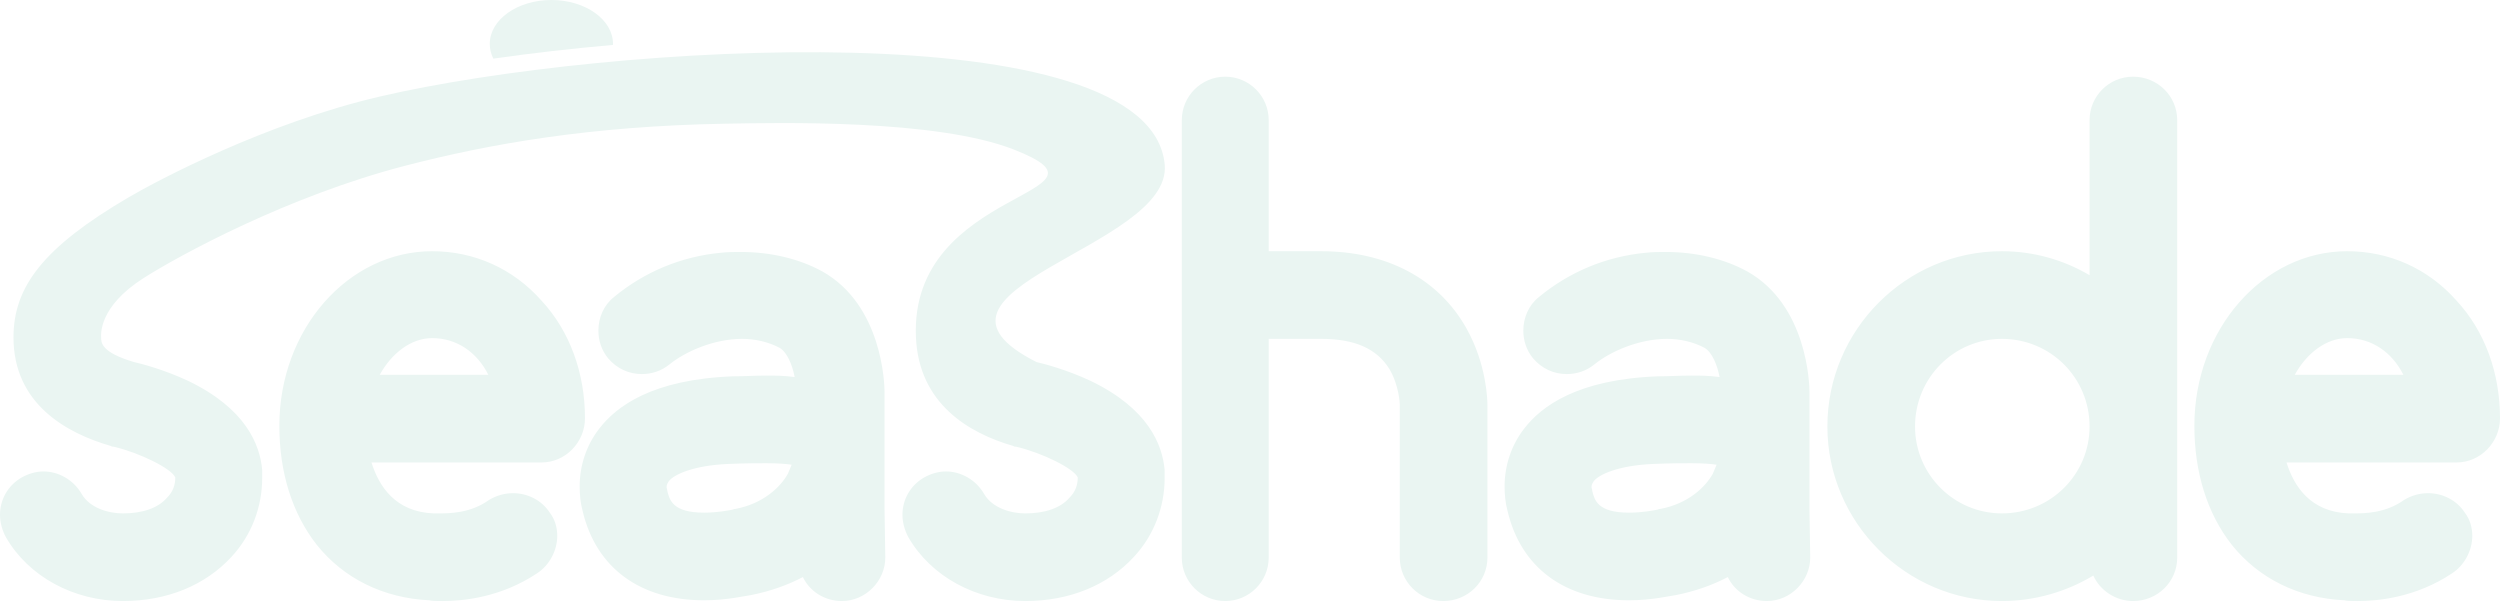
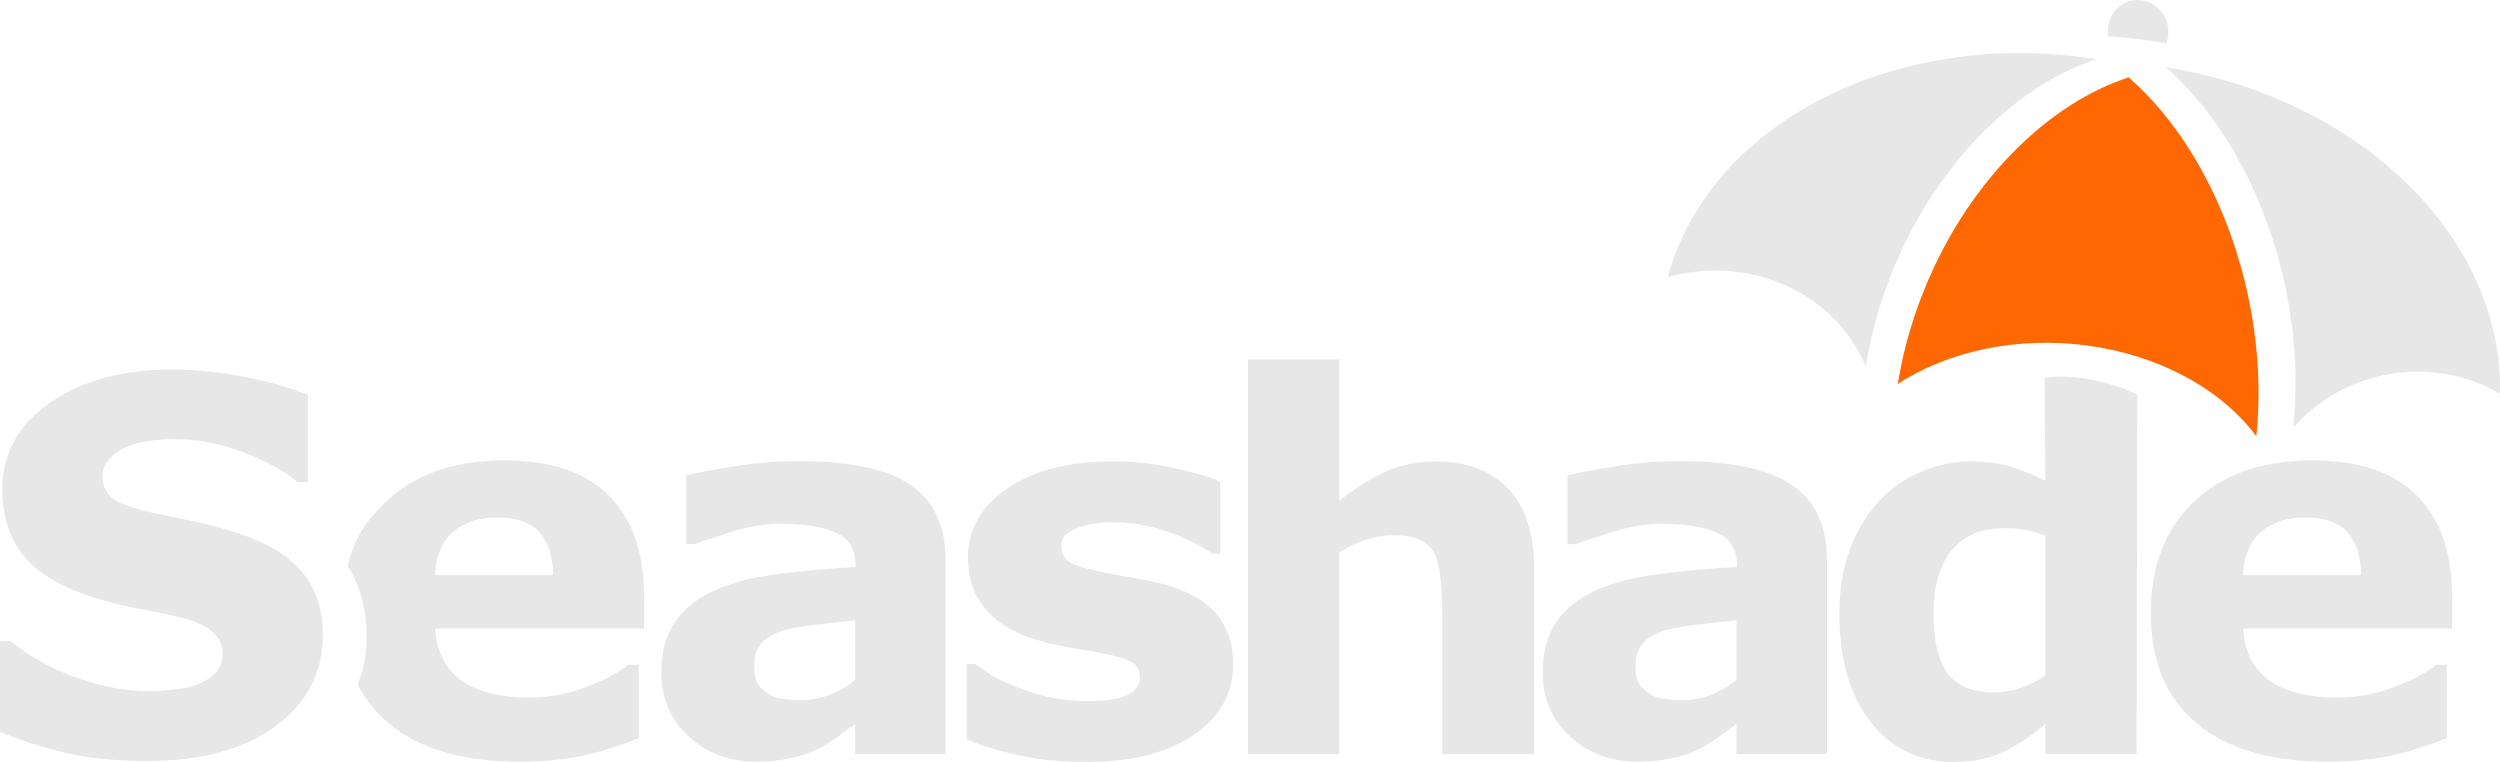
- <svg xmlns="http://www.w3.org/2000/svg" width="1764.785" height="424.283" viewBox="0 0 1764.785 424.283" version="1.1" id="svg1">
+ <svg xmlns="http://www.w3.org/2000/svg" width="1793.887" height="546.755" viewBox="0 0 1793.887 546.755" version="1.1" id="svg1" xml:space="preserve">
  <defs id="defs1" />
-   <g id="layer1" transform="translate(-87.02148,-300.75)">
-     <path id="path8" style="fill:#eaf5f2;fill-opacity:1;stroke-width:22.883;stroke-linejoin:bevel;stroke-miterlimit:0" d="m 476.25,300.75 a 43.5,31 0 0 0 -43.5,31 43.5,31 0 0 0 2.512,10.383 c 26.489,-3.785 55.025,-7.086 84.477,-9.678 a 43.5,31 0 0 0 0.012,-0.705 43.5,31 0 0 0 -43.5,-31 z" />
-     <path id="path9" style="font-weight:bold;font-size:192px;font-family:'Odin Rounded';-inkscape-font-specification:'Odin Rounded Bold';letter-spacing:-10.96px;fill:#eaf5f2;fill-opacity:1;stroke-width:63.022;stroke-linejoin:bevel;stroke-miterlimit:0" d="m 688.547,337.984 c -117.317,-3.045 -253.457,12.249 -333.613,30.963 -80.701,18.841 -156.717,59.154 -177.043,71.059 -60.535,35.453 -81.348,63.315 -81.348,98.895 0,47.062 37.54,67.683 68.738,76.672 0.529,0.529 1.59,0.533 2.119,0.533 17.979,4.23 40.717,15.332 43.361,21.678 0,5.288 -1.59,10.047 -5.82,14.277 -6.345,7.403 -17.449,11.107 -31.197,11.107 -10.047,0 -23.263,-3.703 -29.08,-13.75 -5.817,-10.047 -16.395,-15.863 -26.971,-15.863 -5.288,0 -10.577,1.585 -15.336,4.229 -10.047,5.817 -15.336,15.864 -15.336,26.439 0,5.288 1.588,11.102 4.232,15.861 15.864,27.497 47.59,44.949 82.49,44.949 31.198,0 58.164,-11.105 76.672,-31.199 14.277,-15.335 21.684,-35.43 21.684,-55.523 v -5.814 c -1.586,-17.979 -11.633,-43.361 -52.35,-62.926 -16.921,-7.932 -33.313,-12.163 -38.072,-13.221 -23.267,-6.874 -23.27,-13.748 -23.27,-17.449 0,-1.783 -2.036,-21.508 30.105,-41.936 24.818,-15.773 101.332,-57.647 184.578,-79.229 59.447,-15.411 130.618,-28 225.977,-29.666 36.451,-0.637 148.655,-3.371 203.695,18.262 82.307,32.349 -73.929,25.688 -69.164,132.568 2.096,47.015 37.542,67.683 68.74,76.672 0.529,0.529 1.585,0.533 2.113,0.533 17.979,4.23 40.717,15.332 43.361,21.678 0,5.288 -1.586,10.047 -5.816,14.277 -6.345,7.403 -17.449,11.107 -31.197,11.107 -10.047,0 -23.269,-3.703 -29.086,-13.75 -5.817,-10.047 -16.389,-15.863 -26.965,-15.863 -5.288,0 -10.577,1.585 -15.336,4.229 -10.047,5.817 -15.336,15.864 -15.336,26.439 0,5.288 1.59,11.102 4.234,15.861 15.864,27.497 47.588,44.949 82.488,44.949 31.198,0 58.166,-11.105 76.674,-31.199 14.277,-15.335 21.682,-35.43 21.682,-55.523 v -5.814 c -1.586,-17.979 -11.633,-43.361 -52.35,-62.926 -16.921,-7.932 -33.313,-12.163 -38.072,-13.221 -101.166,-51.163 95.717,-80.549 90.488,-139.287 -4.865,-54.647 -103.359,-76.033 -220.676,-79.078 z m 263.396,16.898 c -16.921,0 -30.67,13.749 -30.67,30.67 v 308.811 c 0,16.921 13.749,30.67 30.67,30.67 16.921,0 30.67,-13.749 30.67,-30.67 v -154.404 h 37.014 c 23.796,0 39.132,6.873 48.121,21.15 6.874,11.633 7.402,24.325 7.402,25.383 v 107.871 c 0,16.921 13.749,30.67 30.67,30.67 17.45,0 31.197,-13.749 31.197,-30.67 V 586.492 c 0,-3.173 -0.527,-28.556 -14.805,-53.938 -19.565,-34.9 -56.053,-54.465 -102.586,-54.465 h -37.014 v -92.537 c 0,-16.921 -13.749,-30.67 -30.67,-30.67 z m 640.803,0 c -16.921,0 -30.67,13.749 -30.67,30.67 v 109.459 c -17.979,-10.576 -39.131,-16.922 -61.869,-16.922 -67.685,0 -123.207,55.523 -123.207,123.736 0,67.685 55.522,123.207 123.207,123.207 23.796,0 46.004,-6.874 64.512,-17.979 4.759,10.576 15.865,17.979 28.027,17.979 17.45,0 31.197,-13.749 31.197,-30.67 V 385.553 c 0,-16.921 -13.747,-30.67 -31.197,-30.67 z M 392.09,478.09 c -59.224,0 -107.873,54.994 -107.873,123.207 0,32.785 8.989,61.869 26.439,84.078 19.036,23.795 47.062,37.543 79.318,39.129 2.115,0.529 5.287,0.529 9.518,0.529 14.806,0 41.245,-2.643 66.627,-19.564 8.989,-5.817 14.277,-16.393 14.277,-26.439 0,-5.817 -1.586,-11.633 -5.287,-16.393 -5.817,-8.989 -15.863,-13.748 -25.91,-13.748 -5.817,0 -11.634,1.585 -16.922,4.758 -13.22,9.518 -28.025,9.52 -35.957,9.52 h -3.174 c -26.968,-1.058 -38.601,-19.036 -43.889,-35.957 h 120.035 c 16.921,0 30.67,-14.278 30.67,-31.199 0,-31.727 -10.576,-61.339 -30.67,-83.02 -20.094,-22.738 -47.591,-34.9 -77.203,-34.9 z m 1351.846,0 c -59.224,0 -107.873,54.994 -107.873,123.207 0,32.785 8.989,61.869 26.439,84.078 19.036,23.795 47.062,37.543 79.318,39.129 2.115,0.529 5.287,0.529 9.518,0.529 14.806,0 41.245,-2.643 66.627,-19.564 8.989,-5.817 14.277,-16.393 14.277,-26.439 0,-5.817 -1.586,-11.633 -5.287,-16.393 -5.817,-8.989 -15.865,-13.748 -25.912,-13.748 -5.817,0 -11.632,1.585 -16.92,4.758 -13.22,9.518 -28.027,9.52 -35.959,9.52 h -3.172 c -26.968,-1.058 -38.601,-19.036 -43.889,-35.957 h 120.033 c 16.921,0 30.67,-14.278 30.67,-31.199 0,-31.727 -10.576,-61.339 -30.67,-83.02 -20.094,-22.738 -47.589,-34.9 -77.201,-34.9 z m -1134.029,0.529 c -4.759,0 -8.989,5.2e-4 -13.748,0.529 -28.554,2.644 -54.466,13.747 -75.617,31.197 -7.403,5.817 -11.105,14.808 -11.105,23.797 0,6.874 2.116,13.748 6.875,19.564 6.345,7.403 14.806,11.104 23.795,11.104 6.874,0 13.75,-2.114 19.566,-6.873 11.105,-8.989 31.197,-17.979 51.291,-17.979 8.989,0 18.508,2.115 26.439,6.346 5.288,3.173 8.99,12.16 10.576,20.621 -7.403,-1.058 -14.277,-1.057 -20.094,-1.057 -7.932,0 -15.336,0.529 -23.268,0.529 -57.109,2.115 -82.49,21.15 -94.652,37.014 -8.989,11.633 -13.748,25.911 -13.748,40.717 0,5.817 0.529,11.635 2.115,17.451 9.518,40.188 40.717,62.924 85.664,62.924 16.392,0 29.082,-3.172 33.312,-3.701 13.22,-2.644 25.382,-6.873 36.486,-12.689 4.759,10.047 15.334,16.92 27.496,16.92 16.921,0 30.67,-14.278 30.67,-30.67 l -0.527,-33.842 v -83.02 c 0,-5.817 -1.588,-61.339 -43.891,-85.135 -16.392,-8.989 -36.485,-13.748 -57.637,-13.748 z m 652.92,0 c -4.759,0 -8.989,5.2e-4 -13.748,0.529 -28.555,2.644 -54.466,13.747 -75.617,31.197 -7.403,5.817 -11.104,14.808 -11.104,23.797 0,6.874 2.114,13.748 6.873,19.564 6.346,7.403 14.806,11.104 23.795,11.104 6.874,0 13.75,-2.114 19.566,-6.873 11.104,-8.989 31.197,-17.979 51.291,-17.979 8.989,0 18.508,2.115 26.439,6.346 5.288,3.173 8.99,12.16 10.576,20.621 -7.403,-1.058 -14.277,-1.057 -20.094,-1.057 -7.932,0 -15.334,0.529 -23.266,0.529 -57.109,2.115 -82.492,21.15 -94.654,37.014 -8.989,11.633 -13.748,25.911 -13.748,40.717 0,5.817 0.529,11.635 2.115,17.451 9.518,40.188 40.717,62.924 85.664,62.924 16.392,0 29.082,-3.172 33.312,-3.701 13.22,-2.644 25.382,-6.873 36.486,-12.689 4.759,10.047 15.336,16.92 27.498,16.92 16.921,0 30.67,-14.278 30.67,-30.67 l -0.529,-33.842 v -83.02 c 0,-5.817 -1.586,-61.339 -43.889,-85.135 -16.392,-8.989 -36.487,-13.748 -57.639,-13.748 z m -870.736,60.811 c 17.45,0 31.726,10.047 39.658,25.91 h -76.674 c 8.461,-15.335 22.21,-25.91 37.016,-25.91 z m 1351.846,0 c 17.45,0 31.727,10.047 39.658,25.91 h -76.674 c 8.461,-15.335 22.209,-25.91 37.016,-25.91 z m -243.728,0.529 c 34.371,0 61.869,27.496 61.869,61.867 0,33.842 -27.498,61.34 -61.869,61.34 -33.842,0 -61.338,-27.498 -61.338,-61.34 0,-34.371 27.496,-61.867 61.338,-61.867 z m -872.322,87.777 c 8.461,0 14.277,0.53 17.979,1.059 l -2.645,6.346 c -5.288,9.518 -17.449,21.15 -37.014,24.852 -0.529,0 -1.058,5e-4 -2.115,0.529 -2.644,0.529 -10.576,2.115 -20.094,2.115 -22.209,0 -24.326,-8.989 -25.912,-15.334 0,-1.058 -0.527,-2.116 -0.527,-2.645 0,-2.115 1.057,-3.173 1.586,-4.23 3.701,-4.759 17.449,-11.105 41.773,-12.162 12.691,-0.529 20.095,-0.529 26.969,-0.529 z m 652.92,0 c 8.461,0 14.277,0.53 17.979,1.059 l -2.643,6.346 c -5.288,9.518 -17.45,21.15 -37.016,24.852 -0.529,0 -1.058,5e-4 -2.115,0.529 -2.644,0.529 -10.576,2.115 -20.094,2.115 -22.209,0 -24.324,-8.989 -25.91,-15.334 0,-1.058 -0.529,-2.116 -0.529,-2.645 0,-2.115 1.057,-3.173 1.586,-4.23 3.701,-4.759 17.449,-11.105 41.773,-12.162 12.691,-0.529 20.095,-0.529 26.969,-0.529 z" />
+   <g id="layer1" style="opacity:1" transform="translate(-77.66165,-228.3114)">
+     <path style="font-weight:bold;font-size:192px;-inkscape-font-specification:'sans-serif Bold';letter-spacing:-10.96px;fill:#e7e7e7;stroke-width:97.061;stroke-linejoin:bevel;stroke-miterlimit:0;paint-order:stroke fill markers" d="m 1837.155,679.34 h -149.959 q 1.456,24.023 18.199,36.762 16.925,12.739 49.683,12.739 20.747,0 40.22,-7.462 19.473,-7.462 30.756,-16.015 h 7.28 v 52.595 q -22.203,8.917 -41.858,12.921 -19.655,4.004 -43.495,4.004 -61.512,0 -94.27,-27.662 -32.758,-27.662 -32.758,-78.801 0,-50.593 30.938,-80.075 31.12,-29.664 85.171,-29.664 49.865,0 74.98,25.297 25.114,25.115 25.114,72.432 z m -65.152,-38.4 q -0.546,-20.565 -10.191,-30.938 -9.646,-10.373 -30.028,-10.373 -18.927,0 -31.12,9.827 -12.193,9.827 -13.649,31.484 z" id="path51" />
+     <path id="path50" style="font-weight:bold;font-size:192px;-inkscape-font-specification:'sans-serif Bold';letter-spacing:-10.96px;fill:#e7e7e7;stroke-width:97.061;stroke-linejoin:bevel;stroke-miterlimit:0;paint-order:stroke fill markers" d="m 1545.285,573.239 c -8.25,-4.004 -16.319,-7.28 -24.205,-9.827 -7.765,-2.669 -17.774,-4.004 -30.028,-4.004 -11.769,0 -23.537,2.548 -35.306,7.644 -11.769,4.974 -21.778,12.011 -30.028,21.111 -8.736,9.585 -15.651,21.111 -20.747,34.578 -4.974,13.346 -7.462,28.694 -7.462,46.043 0,32.515 7.462,58.358 22.385,77.527 14.923,19.17 34.821,28.754 59.693,28.754 12.861,0 24.204,-2.184 34.032,-6.552 9.827,-4.368 20.383,-11.162 31.666,-20.383 v 21.293 h 65.516 l 0.515,-257.928 c -15.856,-8.077 -45.158,-15.54 -66.546,-12.126 z m -28.572,34.032 c 4.246,0 8.917,0.425 14.013,1.274 5.096,0.849 9.949,2.245 14.559,4.186 v 100.276 c -5.096,3.64 -10.98,6.612 -17.653,8.917 -6.673,2.184 -12.982,3.276 -18.927,3.276 -15.287,0 -26.389,-4.489 -33.304,-13.467 -6.915,-9.099 -10.373,-23.659 -10.373,-43.677 0,-19.048 4.307,-33.911 12.921,-44.587 8.614,-10.798 21.536,-16.197 38.764,-16.197 z" />
+     <path style="font-weight:bold;font-size:192px;-inkscape-font-specification:'sans-serif Bold';letter-spacing:-10.96px;fill:#e7e7e7;stroke-width:97.061;stroke-linejoin:bevel;stroke-miterlimit:0;paint-order:stroke fill markers" d="m 1323.668,716.102 v -42.586 q -13.285,1.092 -28.754,3.094 -15.469,1.82 -23.477,4.368 -9.827,3.094 -15.105,9.099 -5.096,5.824 -5.096,15.469 0,6.37 1.092,10.373 1.092,4.004 5.46,7.644 4.186,3.64 10.009,5.46 5.824,1.638 18.199,1.638 9.827,0 19.837,-4.004 10.191,-4.004 17.835,-10.555 z m 0,31.666 q -5.277,4.004 -13.103,9.645 -7.825,5.642 -14.741,8.917 -9.646,4.368 -20.019,6.37 -10.374,2.184 -22.749,2.184 -29.118,0 -48.773,-18.017 -19.655,-18.017 -19.655,-46.043 0,-22.385 10.009,-36.58 10.009,-14.195 28.39,-22.385 18.199,-8.19 45.133,-11.647 26.934,-3.458 55.871,-5.096 v -1.092 q 0,-16.925 -13.831,-23.295 -13.831,-6.552 -40.766,-6.552 -16.197,0 -34.578,5.824 -18.381,5.642 -26.388,8.735 h -6.006 v -49.319 q 10.374,-2.73 33.668,-6.37 23.477,-3.822 46.953,-3.822 55.871,0 80.621,17.289 24.933,17.107 24.933,53.869 v 139.04 h -64.97 z" id="path49" />
+     <path style="font-weight:bold;font-size:192px;-inkscape-font-specification:'sans-serif Bold';letter-spacing:-10.96px;fill:#e7e7e7;stroke-width:97.061;stroke-linejoin:bevel;stroke-miterlimit:0;paint-order:stroke fill markers" d="M 1178.423,769.425 H 1112.543 V 668.057 q 0,-12.375 -1.274,-24.569 -1.274,-12.375 -4.368,-18.199 -3.64,-6.734 -10.737,-9.827 -6.916,-3.094 -19.473,-3.094 -8.917,0 -18.199,2.912 -9.1,2.912 -19.837,9.281 V 769.425 H 973.139 V 486.25 h 65.516 v 101.368 q 17.471,-13.649 33.486,-20.929 16.197,-7.28 35.852,-7.28 33.122,0 51.685,19.291 18.745,19.291 18.745,57.691 z" id="path48" />
+     <path style="font-weight:bold;font-size:192px;-inkscape-font-specification:'sans-serif Bold';letter-spacing:-10.96px;fill:#e7e7e7;stroke-width:97.061;stroke-linejoin:bevel;stroke-miterlimit:0;paint-order:stroke fill markers" d="m 962.567,704.637 q 0,31.666 -28.39,51.139 -28.39,19.291 -77.71,19.291 -27.298,0 -49.501,-5.096 -22.203,-5.096 -35.67,-11.283 v -53.869 h 6.006 q 4.914,3.458 11.283,7.644 6.552,4.004 18.381,8.735 10.191,4.186 23.113,7.28 12.921,2.912 27.662,2.912 19.291,0 28.572,-4.186 9.281,-4.368 9.281,-12.739 0,-7.462 -5.46,-10.737 -5.46,-3.458 -20.747,-6.552 -7.28,-1.638 -19.837,-3.458 -12.375,-2.002 -22.567,-4.732 -27.844,-7.28 -41.312,-22.567 -13.467,-15.469 -13.467,-38.4 0,-29.482 27.844,-48.955 28.026,-19.655 76.436,-19.655 22.931,0 43.859,4.732 21.111,4.55 32.94,9.827 v 51.685 h -5.642 q -14.559,-10.009 -33.304,-16.197 -18.563,-6.37 -37.672,-6.37 -15.833,0 -26.752,4.368 -10.737,4.368 -10.737,12.375 0,7.28 4.914,11.101 4.914,3.822 23.113,7.644 10.009,2.002 21.475,4.004 11.647,1.82 23.295,4.732 25.842,6.734 38.218,21.293 12.375,14.377 12.375,36.034 z" id="path47" />
+     <path style="font-weight:bold;font-size:192px;-inkscape-font-specification:'sans-serif Bold';letter-spacing:-10.96px;fill:#e7e7e7;stroke-width:97.061;stroke-linejoin:bevel;stroke-miterlimit:0;paint-order:stroke fill markers" d="m 691.27,716.102 v -42.586 q -13.285,1.092 -28.754,3.094 -15.469,1.82 -23.477,4.368 -9.827,3.094 -15.105,9.099 -5.096,5.824 -5.096,15.469 0,6.37 1.092,10.373 1.092,4.004 5.46,7.644 4.186,3.64 10.009,5.46 5.824,1.638 18.199,1.638 9.827,0 19.837,-4.004 10.191,-4.004 17.835,-10.555 z m 0,31.666 q -5.278,4.004 -13.103,9.645 -7.825,5.642 -14.741,8.917 -9.645,4.368 -20.019,6.37 -10.373,2.184 -22.749,2.184 -29.118,0 -48.773,-18.017 -19.655,-18.017 -19.655,-46.043 0,-22.385 10.009,-36.58 10.009,-14.195 28.39,-22.385 18.199,-8.19 45.133,-11.647 26.934,-3.458 55.871,-5.096 v -1.092 q 0,-16.925 -13.831,-23.295 -13.831,-6.552 -40.766,-6.552 -16.197,0 -34.578,5.824 -18.381,5.642 -26.388,8.735 h -6.006 v -49.319 q 10.373,-2.73 33.668,-6.37 23.477,-3.822 46.953,-3.822 55.871,0 80.621,17.289 24.933,17.107 24.933,53.869 v 139.04 h -64.97 z" id="path46" />
+     <path id="path45" style="font-weight:bold;font-size:192px;-inkscape-font-specification:'sans-serif Bold';letter-spacing:-10.96px;fill:#e7e7e7;stroke-width:97.061;stroke-linejoin:bevel;stroke-miterlimit:0;paint-order:stroke fill markers" d="m 439.727,558.68 c -36.034,0 -64.424,9.888 -85.171,29.664 -14.071,13.409 -22.989,26.383 -27.46,46.342 16.763,24.35 16.666,64.728 7.138,84.349 5.355,10.848 12.735,20.242 22.142,28.186 21.839,18.442 53.262,27.662 94.27,27.662 15.894,0 30.392,-1.335 43.495,-4.004 13.103,-2.669 27.056,-6.976 41.858,-12.921 v -52.595 h -7.28 c -7.522,5.702 -17.774,11.041 -30.756,16.015 -12.982,4.974 -26.388,7.462 -40.22,7.462 -21.839,0 -38.4,-4.246 -49.683,-12.739 -11.162,-8.493 -17.228,-20.747 -18.199,-36.762 h 149.959 v -22.931 c 0,-31.545 -8.372,-55.689 -25.115,-72.432 -16.743,-16.864 -41.736,-25.297 -74.98,-25.297 z m -5.278,40.948 c 13.589,0 23.598,3.458 30.028,10.373 6.43,6.916 9.827,17.228 10.191,30.938 h -84.989 c 0.971,-14.438 5.52,-24.933 13.649,-31.484 8.129,-6.552 18.502,-9.827 31.12,-9.827 z" />
+     <path style="font-weight:bold;font-size:192px;-inkscape-font-specification:'sans-serif Bold';letter-spacing:-10.96px;fill:#e7e7e7;stroke-width:97.061;stroke-linejoin:bevel;stroke-miterlimit:0;paint-order:stroke fill markers" d="m 309.334,684.254 q 0,40.038 -34.032,65.152 -33.85,24.933 -92.087,24.933 -33.668,0 -58.783,-5.824 -24.933,-6.006 -46.771,-15.105 V 688.44 h 7.644 q 21.657,17.289 48.409,26.57 26.934,9.281 51.685,9.281 6.37,0 16.743,-1.092 10.373,-1.092 16.925,-3.64 8.008,-3.276 13.103,-8.19 5.278,-4.914 5.278,-14.559 0,-8.917 -7.644,-15.287 -7.462,-6.552 -22.021,-10.009 -15.287,-3.64 -32.394,-6.734 -16.925,-3.276 -31.848,-8.19 -34.214,-11.101 -49.319,-30.028 -14.923,-19.109 -14.923,-47.317 0,-37.854 33.85,-61.694 34.032,-24.023 87.355,-24.023 26.752,0 52.777,5.278 26.206,5.096 45.315,12.921 v 62.422 h -7.462 q -16.379,-13.103 -40.22,-21.839 -23.659,-8.917 -48.409,-8.917 -8.735,0 -17.471,1.274 -8.554,1.092 -16.561,4.368 -7.098,2.73 -12.193,8.372 -5.096,5.46 -5.096,12.557 0,10.737 8.19,16.561 8.19,5.642 30.938,10.373 14.923,3.094 28.572,6.006 13.831,2.912 29.664,8.008 31.12,10.191 45.861,27.844 14.923,17.471 14.923,45.497 z" id="text1" />
+   </g>
+   <g id="layer2" style="opacity:1" transform="translate(-77.66165,-228.3114)">
+     <path id="path11" style="display:inline;opacity:1;fill:#e7e7e7;fill-opacity:1;stroke:none;stroke-width:6.025;stroke-linejoin:bevel;stroke-miterlimit:0;stroke-dasharray:none;stroke-opacity:1;paint-order:stroke fill markers" d="m 1607.321,228.742 a 22.619,21.627 78.279 0 0 -16.751,25.65 142.086,58.129 5.508 0 1 14.534,1.161 142.086,58.129 5.508 0 1 27.032,3.824 22.619,21.627 78.279 0 0 0.952,-12.88 22.619,21.627 78.279 0 0 -25.768,-17.755 z" />
+     <path d="m 1605.045,283.798 c -0.074,0.024 -0.142,0.063 -0.214,0.087 -56.226,18.499 -108.634,70.047 -139.894,137.23 -12.598,27.075 -21.084,55.134 -25.528,82.738 a 167.009,124.814 3.435 0 1 135.218,-27.712 167.009,124.814 3.435 0 1 122.067,65.179 c 3.186,-30.968 1.615,-64.4 -5.463,-98.516 -13.35,-64.349 -44.357,-122.435 -86.016,-158.845 -0.06,-0.051 -0.111,-0.111 -0.169,-0.161 z" style="opacity:1;fill:#ff6700;fill-opacity:1;stroke:none;stroke-width:1.524;stroke-linejoin:bevel;stroke-miterlimit:0;paint-order:stroke fill markers" id="path27" />
+     <path d="m 1631.752,276.588 c 41.659,36.41 72.665,94.496 86.016,158.845 7.078,34.116 8.649,67.548 5.463,98.516 a 167.009,124.814 3.435 0 1 0.512,0.693 108.915,114.458 78.279 0 1 64.526,-37.167 108.915,114.458 78.279 0 1 83.224,13.285 277.902,219.027 7.707 0 0 -2.811,-36.136 277.902,219.027 7.707 0 0 -236.93,-198.037 z" style="opacity:1;fill:#e7e7e7;fill-opacity:1;stroke:none;stroke-width:1.524;stroke-linejoin:bevel;stroke-miterlimit:0;paint-order:stroke fill markers" id="path26" />
+     <path d="m 1468.866,271.414 a 277.902,219.027 7.707 0 0 -194.548,155.705 111.407,119.514 78.279 0 1 8.251,-1.999 111.407,119.514 78.279 0 1 133.757,65.78 167.009,124.814 3.435 0 1 0.244,-0.159 c 4.444,-27.604 12.93,-55.663 25.528,-82.738 31.26,-67.183 83.669,-118.731 139.894,-137.23 a 277.902,219.027 7.707 0 0 -76.532,-3.747 277.902,219.027 7.707 0 0 -36.596,4.388 z" style="opacity:1;fill:#e7e7e7;fill-opacity:1;stroke:none;stroke-width:1.524;stroke-linejoin:bevel;stroke-miterlimit:0;paint-order:stroke fill markers" id="path25" />
  </g>
</svg>
